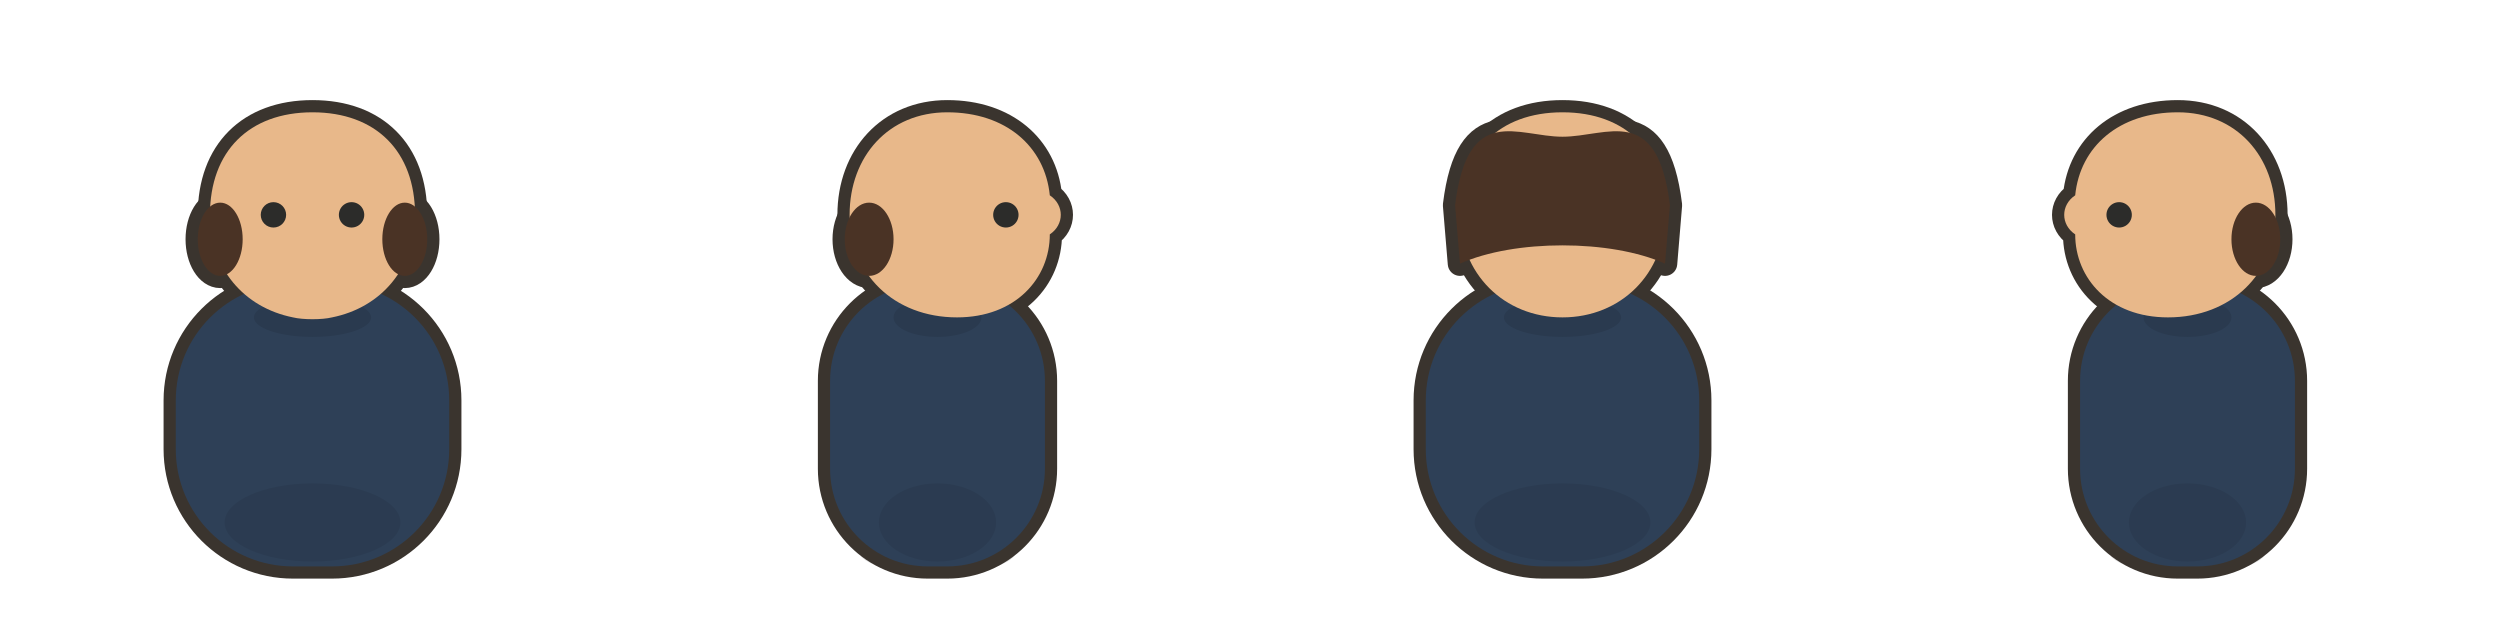
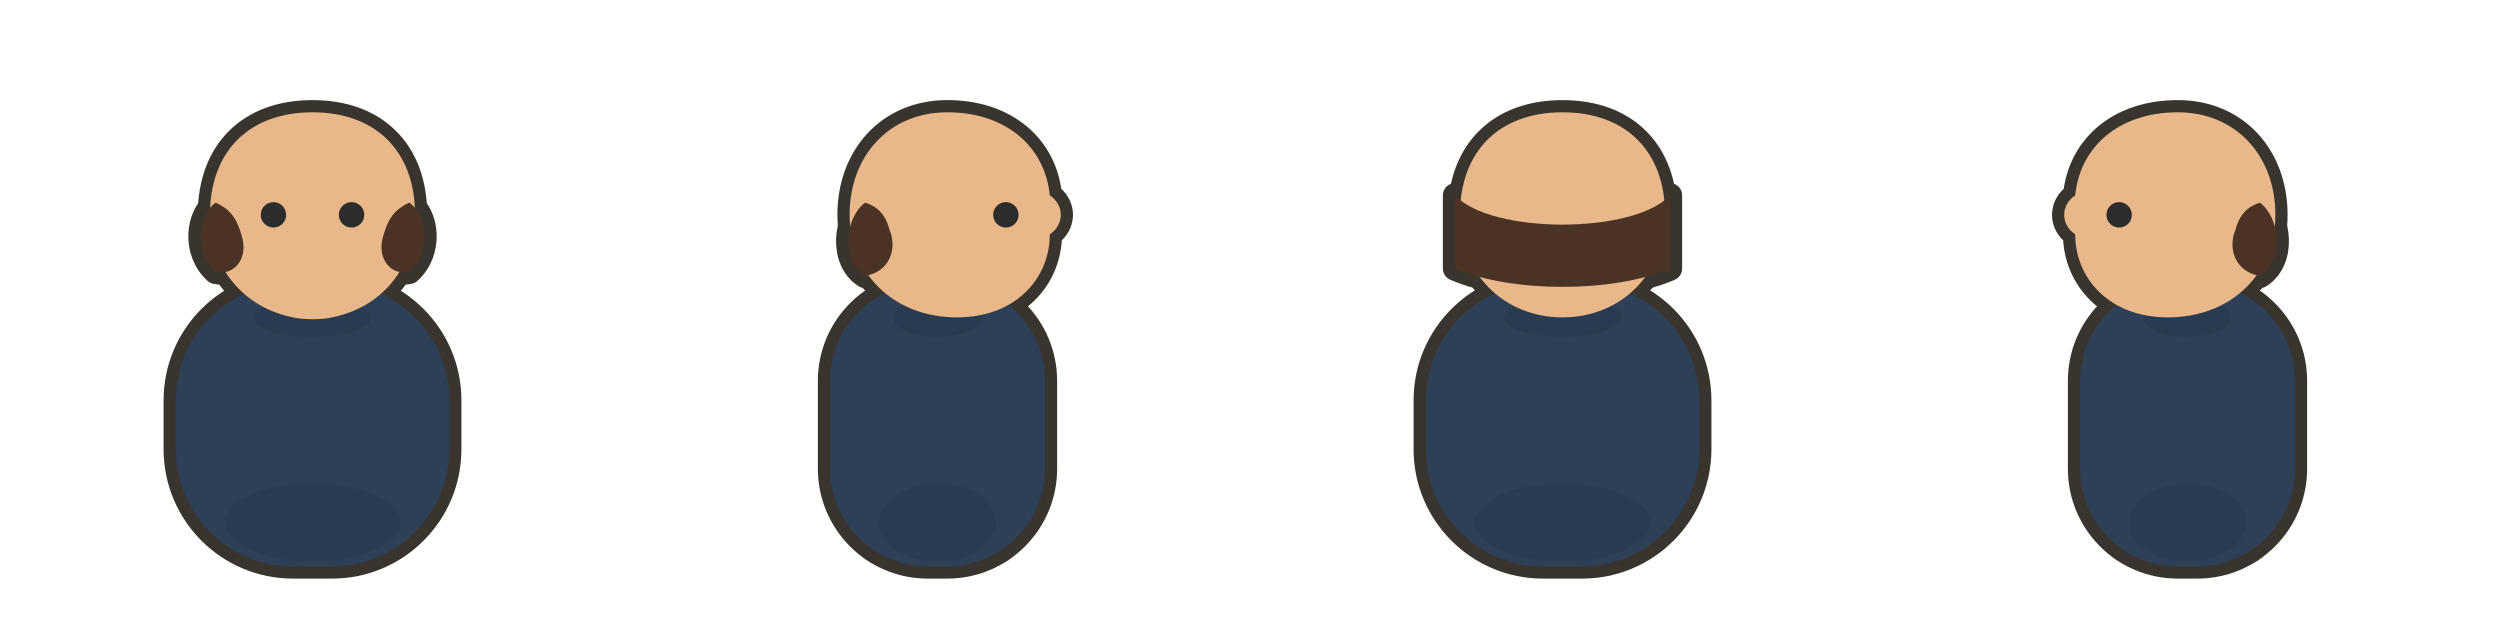
<svg xmlns="http://www.w3.org/2000/svg" viewBox="0 0 512 128" width="512" height="128">
  <g transform="translate(0 0)">
    <path d="M 48 113 a 16 4.5 0 1 0 32 0 a 16 4.5 0 1 0 -32 0 Z" fill="#000000" opacity="0.12" />
    <g transform="translate(64 0) scale(1 1) translate(-64 0)">
      <g transform="translate(64 87)">
        <path d="M -4 -29 h 8 a 24 24 0 0 1 24 24 v 10 a 24 24 0 0 1 -24 24 h -8 a 24 24 0 0 1 -24 -24 v -10 a 24 24 0 0 1 24 -24 Z" fill="#3A342E" stroke="#3A342E" stroke-width="5" stroke-linejoin="round" stroke-linecap="round" />
      </g>
    </g>
    <g transform="translate(64 58) scale(1) translate(-64 -58)">
      <g transform="translate(64 44)">
        <path d="M0-21C13-21 21-13 21 0 21 11 14 19 4 21 2 21.5-2 21.5-4 21-14 19-21 11-21 0-21-13-13-21 0-21Z" fill="#3A342E" stroke="#3A342E" stroke-width="5" stroke-linejoin="round" stroke-linecap="round" />
      </g>
      <g transform="translate(64 44)">
-         <path d="M -23.5 5 a 4.6 7.5 0 1 0 9.2 0 a 4.6 7.5 0 1 0 -9.2 0 Z" fill="#3A342E" stroke="#3A342E" stroke-width="5" stroke-linejoin="round" stroke-linecap="round" />
-         <path d="M 14.3 5 a 4.6 7.5 0 1 0 9.2 0 a 4.6 7.5 0 1 0 -9.2 0 Z" fill="#3A342E" stroke="#3A342E" stroke-width="5" stroke-linejoin="round" stroke-linecap="round" />
+         <path d="M-19.82-2.5C-23.5 0-24.42 7.5-19.82 11.667-16.14 12.5-13.38 9.167-14.3 5-15.22 1.667-16.14-0.833-19.82-2.5Z" fill="#3A342E" stroke="#3A342E" stroke-width="5" stroke-linejoin="round" stroke-linecap="round" />
+         <path d="M19.82-2.5C23.5 0 24.42 7.5 19.82 11.667 16.14 12.5 13.38 9.167 14.3 5 15.22 1.667 16.14-0.833 19.82-2.5Z" fill="#3A342E" stroke="#3A342E" stroke-width="5" stroke-linejoin="round" stroke-linecap="round" />
      </g>
    </g>
    <g transform="translate(64 0) scale(1 1) translate(-64 0)">
      <g transform="translate(64 87)">
        <path d="M -4 -29 h 8 a 24 24 0 0 1 24 24 v 10 a 24 24 0 0 1 -24 24 h -8 a 24 24 0 0 1 -24 -24 v -10 a 24 24 0 0 1 24 -24 Z" fill="#2E4057" />
        <path d="M -18 20 a 18 8 0 1 0 36 0 a 18 8 0 1 0 -36 0 Z" fill="#00000012" />
      </g>
      <g transform="translate(64 87)">
        <path d="M -8 -29 A 8 7 0 0 0 8 -29 Z" fill="#E8B88A" />
      </g>
      <g transform="translate(64 87)">
        <path d="M -12 -22 a 12 4 0 1 0 24 0 a 12 4 0 1 0 -24 0 Z" fill="#00000018" />
      </g>
    </g>
    <g transform="translate(64 58) scale(1) translate(-64 -58)">
      <g transform="translate(64 44)">
        <path d="M0-21C13-21 21-13 21 0 21 11 14 19 4 21 2 21.5-2 21.5-4 21-14 19-21 11-21 0-21-13-13-21 0-21Z" fill="#E8B88A" />
        <path d="M-10.6 0C-10.6 1.436-9.436 2.6-8 2.6-6.564 2.6-5.4 1.436-5.4 0-5.4-1.436-6.564-2.6-8-2.6-9.436-2.6-10.6-1.436-10.6 0Z" fill="#2C2C2A" />
        <path d="M5.4 0C5.4 0.929 5.896 1.787 6.7 2.252 7.504 2.716 8.496 2.716 9.3 2.252 10.104 1.787 10.6 0.929 10.6 0 10.6-0.929 10.104-1.787 9.3-2.252 8.496-2.716 7.504-2.716 6.7-2.252 5.896-1.787 5.4-0.929 5.4 0Z" fill="#2C2C2A" />
      </g>
      <g transform="translate(64 44)">
-         <path d="M -23.5 5 a 4.6 7.5 0 1 0 9.2 0 a 4.6 7.5 0 1 0 -9.2 0 Z" fill="#4A3325" />
-         <path d="M 14.3 5 a 4.6 7.5 0 1 0 9.2 0 a 4.6 7.5 0 1 0 -9.2 0 Z" fill="#4A3325" />
+         <path d="M-19.82-2.5C-23.5 0-24.42 7.5-19.82 11.667-16.14 12.5-13.38 9.167-14.3 5-15.22 1.667-16.14-0.833-19.82-2.5Z" fill="#4A3325" />
+         <path d="M19.82-2.5C23.5 0 24.42 7.5 19.82 11.667 16.14 12.5 13.38 9.167 14.3 5 15.22 1.667 16.14-0.833 19.82-2.5Z" fill="#4A3325" />
      </g>
    </g>
  </g>
  <g transform="translate(128 0)">
    <path d="M 48 113 a 16 4.5 0 1 0 32 0 a 16 4.5 0 1 0 -32 0 Z" fill="#000000" opacity="0.12" />
    <g transform="translate(64 0) scale(1 1) translate(-64 0)">
      <g transform="translate(64 87)">
        <path d="M -2 -29 h 4 a 20 20 0 0 1 20 20 v 18 a 20 20 0 0 1 -20 20 h -4 a 20 20 0 0 1 -20 -20 v -18 a 20 20 0 0 1 20 -20 Z" fill="#3A342E" stroke="#3A342E" stroke-width="5" stroke-linejoin="round" stroke-linecap="round" />
      </g>
    </g>
    <g transform="translate(64 58) scale(1) translate(-64 -58)">
      <g transform="translate(67 44)">
        <path d="M-1-21C11-21 19-14 20-4 23-2 23 2 20 4 20 13 13 21 1 21-12 21-21 12-21 0-21-12-13-21-1-21Z" fill="#3A342E" stroke="#3A342E" stroke-width="5" stroke-linejoin="round" stroke-linecap="round" />
      </g>
      <g transform="translate(67 44)">
-         <path d="M -22 5 a 5 7.5 0 1 0 10 0 a 5 7.5 0 1 0 -10 0 Z" fill="#3A342E" stroke="#3A342E" stroke-width="5" stroke-linejoin="round" stroke-linecap="round" />
+         <path d="M-17.833-2.5C-22 0.658-22.833 9.342-17.833 12.5-12.833 11.711-11.167 6.974-12.833 3.026-13.667-0.132-15.333-1.711-17.833-2.5Z" fill="#3A342E" stroke="#3A342E" stroke-width="5" stroke-linejoin="round" stroke-linecap="round" />
      </g>
    </g>
    <g transform="translate(64 0) scale(1 1) translate(-64 0)">
      <g transform="translate(64 87)">
        <path d="M -2 -29 h 4 a 20 20 0 0 1 20 20 v 18 a 20 20 0 0 1 -20 20 h -4 a 20 20 0 0 1 -20 -20 v -18 a 20 20 0 0 1 20 -20 Z" fill="#2E4057" />
        <path d="M -12 20 a 12 8 0 1 0 24 0 a 12 8 0 1 0 -24 0 Z" fill="#00000012" />
      </g>
      <g transform="translate(64 87)">
        <path d="M -9 -22 a 9 4 0 1 0 18 0 a 9 4 0 1 0 -18 0 Z" fill="#00000018" />
      </g>
    </g>
    <g transform="translate(64 58) scale(1) translate(-64 -58)">
      <g transform="translate(67 44)">
        <path d="M-1-21C11-21 19-14 20-4 23-2 23 2 20 4 20 13 13 21 1 21-12 21-21 12-21 0-21-12-13-21-1-21Z" fill="#E8B88A" />
        <path d="M8.4 0C8.4 0.929 8.896 1.787 9.7 2.252 10.504 2.716 11.496 2.716 12.3 2.252 13.104 1.787 13.6 0.929 13.6 0 13.6-0.929 13.104-1.787 12.3-2.252 11.496-2.716 10.504-2.716 9.7-2.252 8.896-1.787 8.4-0.929 8.4 0Z" fill="#2C2C2A" />
      </g>
      <g transform="translate(67 44)">
-         <path d="M -22 5 a 5 7.5 0 1 0 10 0 a 5 7.5 0 1 0 -10 0 Z" fill="#4A3325" />
+         <path d="M-17.833-2.5C-22 0.658-22.833 9.342-17.833 12.5-12.833 11.711-11.167 6.974-12.833 3.026-13.667-0.132-15.333-1.711-17.833-2.5Z" fill="#4A3325" />
      </g>
    </g>
  </g>
  <g transform="translate(256 0)">
    <path d="M 48 113 a 16 4.5 0 1 0 32 0 a 16 4.5 0 1 0 -32 0 Z" fill="#000000" opacity="0.12" />
    <g transform="translate(64 0) scale(1 1) translate(-64 0)">
      <g transform="translate(64 87)">
        <path d="M -4 -29 h 8 a 24 24 0 0 1 24 24 v 10 a 24 24 0 0 1 -24 24 h -8 a 24 24 0 0 1 -24 -24 v -10 a 24 24 0 0 1 24 -24 Z" fill="#3A342E" stroke="#3A342E" stroke-width="5" stroke-linejoin="round" stroke-linecap="round" />
      </g>
    </g>
    <g transform="translate(64 58) scale(1) translate(-64 -58)">
      <g transform="translate(64 44)">
        <path d="M0-21C13-21 21-13 21 0 21 12 12 21 0 21-12 21-21 12-21 0-21-13-13-21 0-21Z" fill="#3A342E" stroke="#3A342E" stroke-width="5" stroke-linejoin="round" stroke-linecap="round" />
      </g>
      <g transform="translate(64 44)">
-         <path d="M -22 -2 C -19.4 -23 -9.2 -16 0 -16 C 9.2 -16 19.4 -23 22 -2 L 21 10 C 9.9 5 -9.9 5 -21 10 Z" fill="#3A342E" stroke="#3A342E" stroke-width="5" stroke-linejoin="round" stroke-linecap="round" />
+         <path d="M-22-4C-14.667 4 14.667 4 22-4L22 11C10.476 16-10.476 16-22 11Z" fill="#3A342E" stroke="#3A342E" stroke-width="5" stroke-linejoin="round" stroke-linecap="round" />
      </g>
    </g>
    <g transform="translate(64 0) scale(1 1) translate(-64 0)">
      <g transform="translate(64 87)">
        <path d="M -4 -29 h 8 a 24 24 0 0 1 24 24 v 10 a 24 24 0 0 1 -24 24 h -8 a 24 24 0 0 1 -24 -24 v -10 a 24 24 0 0 1 24 -24 Z" fill="#2E4057" />
        <path d="M -18 20 a 18 8 0 1 0 36 0 a 18 8 0 1 0 -36 0 Z" fill="#00000012" />
      </g>
      <g transform="translate(64 87)">
        <path d="M -12 -22 a 12 4 0 1 0 24 0 a 12 4 0 1 0 -24 0 Z" fill="#00000018" />
      </g>
    </g>
    <g transform="translate(64 58) scale(1) translate(-64 -58)">
      <g transform="translate(64 44)">
        <path d="M0-21C13-21 21-13 21 0 21 12 12 21 0 21-12 21-21 12-21 0-21-13-13-21 0-21Z" fill="#E8B88A" />
      </g>
      <g transform="translate(64 44)">
-         <path d="M -22 -2 C -19.4 -23 -9.2 -16 0 -16 C 9.2 -16 19.4 -23 22 -2 L 21 10 C 9.9 5 -9.9 5 -21 10 Z" fill="#4A3325" />
+         <path d="M-22-4C-14.667 4 14.667 4 22-4L22 11C10.476 16-10.476 16-22 11Z" fill="#4A3325" />
      </g>
    </g>
  </g>
  <g transform="translate(384 0)">
    <path d="M 48 113 a 16 4.5 0 1 0 32 0 a 16 4.5 0 1 0 -32 0 Z" fill="#000000" opacity="0.12" />
    <g transform="translate(128 0) scale(-1 1)">
      <g transform="translate(64 0) scale(1 1) translate(-64 0)">
        <g transform="translate(64 87)">
          <path d="M -2 -29 h 4 a 20 20 0 0 1 20 20 v 18 a 20 20 0 0 1 -20 20 h -4 a 20 20 0 0 1 -20 -20 v -18 a 20 20 0 0 1 20 -20 Z" fill="#3A342E" stroke="#3A342E" stroke-width="5" stroke-linejoin="round" stroke-linecap="round" />
        </g>
      </g>
      <g transform="translate(64 58) scale(1) translate(-64 -58)">
        <g transform="translate(67 44)">
          <path d="M-1-21C11-21 19-14 20-4 23-2 23 2 20 4 20 13 13 21 1 21-12 21-21 12-21 0-21-12-13-21-1-21Z" fill="#3A342E" stroke="#3A342E" stroke-width="5" stroke-linejoin="round" stroke-linecap="round" />
        </g>
        <g transform="translate(67 44)">
-           <path d="M -22 5 a 5 7.5 0 1 0 10 0 a 5 7.5 0 1 0 -10 0 Z" fill="#3A342E" stroke="#3A342E" stroke-width="5" stroke-linejoin="round" stroke-linecap="round" />
+           <path d="M-17.833-2.5C-22 0.658-22.833 9.342-17.833 12.5-12.833 11.711-11.167 6.974-12.833 3.026-13.667-0.132-15.333-1.711-17.833-2.5Z" fill="#3A342E" stroke="#3A342E" stroke-width="5" stroke-linejoin="round" stroke-linecap="round" />
        </g>
      </g>
      <g transform="translate(64 0) scale(1 1) translate(-64 0)">
        <g transform="translate(64 87)">
          <path d="M -2 -29 h 4 a 20 20 0 0 1 20 20 v 18 a 20 20 0 0 1 -20 20 h -4 a 20 20 0 0 1 -20 -20 v -18 a 20 20 0 0 1 20 -20 Z" fill="#2E4057" />
          <path d="M -12 20 a 12 8 0 1 0 24 0 a 12 8 0 1 0 -24 0 Z" fill="#00000012" />
        </g>
        <g transform="translate(64 87)">
          <path d="M -9 -22 a 9 4 0 1 0 18 0 a 9 4 0 1 0 -18 0 Z" fill="#00000018" />
        </g>
      </g>
      <g transform="translate(64 58) scale(1) translate(-64 -58)">
        <g transform="translate(67 44)">
          <path d="M-1-21C11-21 19-14 20-4 23-2 23 2 20 4 20 13 13 21 1 21-12 21-21 12-21 0-21-12-13-21-1-21Z" fill="#E8B88A" />
          <path d="M8.4 0C8.4 0.929 8.896 1.787 9.7 2.252 10.504 2.716 11.496 2.716 12.3 2.252 13.104 1.787 13.6 0.929 13.6 0 13.6-0.929 13.104-1.787 12.3-2.252 11.496-2.716 10.504-2.716 9.7-2.252 8.896-1.787 8.4-0.929 8.4 0Z" fill="#2C2C2A" />
        </g>
        <g transform="translate(67 44)">
-           <path d="M -22 5 a 5 7.5 0 1 0 10 0 a 5 7.5 0 1 0 -10 0 Z" fill="#4A3325" />
+           <path d="M-17.833-2.5C-22 0.658-22.833 9.342-17.833 12.5-12.833 11.711-11.167 6.974-12.833 3.026-13.667-0.132-15.333-1.711-17.833-2.5Z" fill="#4A3325" />
        </g>
      </g>
    </g>
  </g>
</svg>
